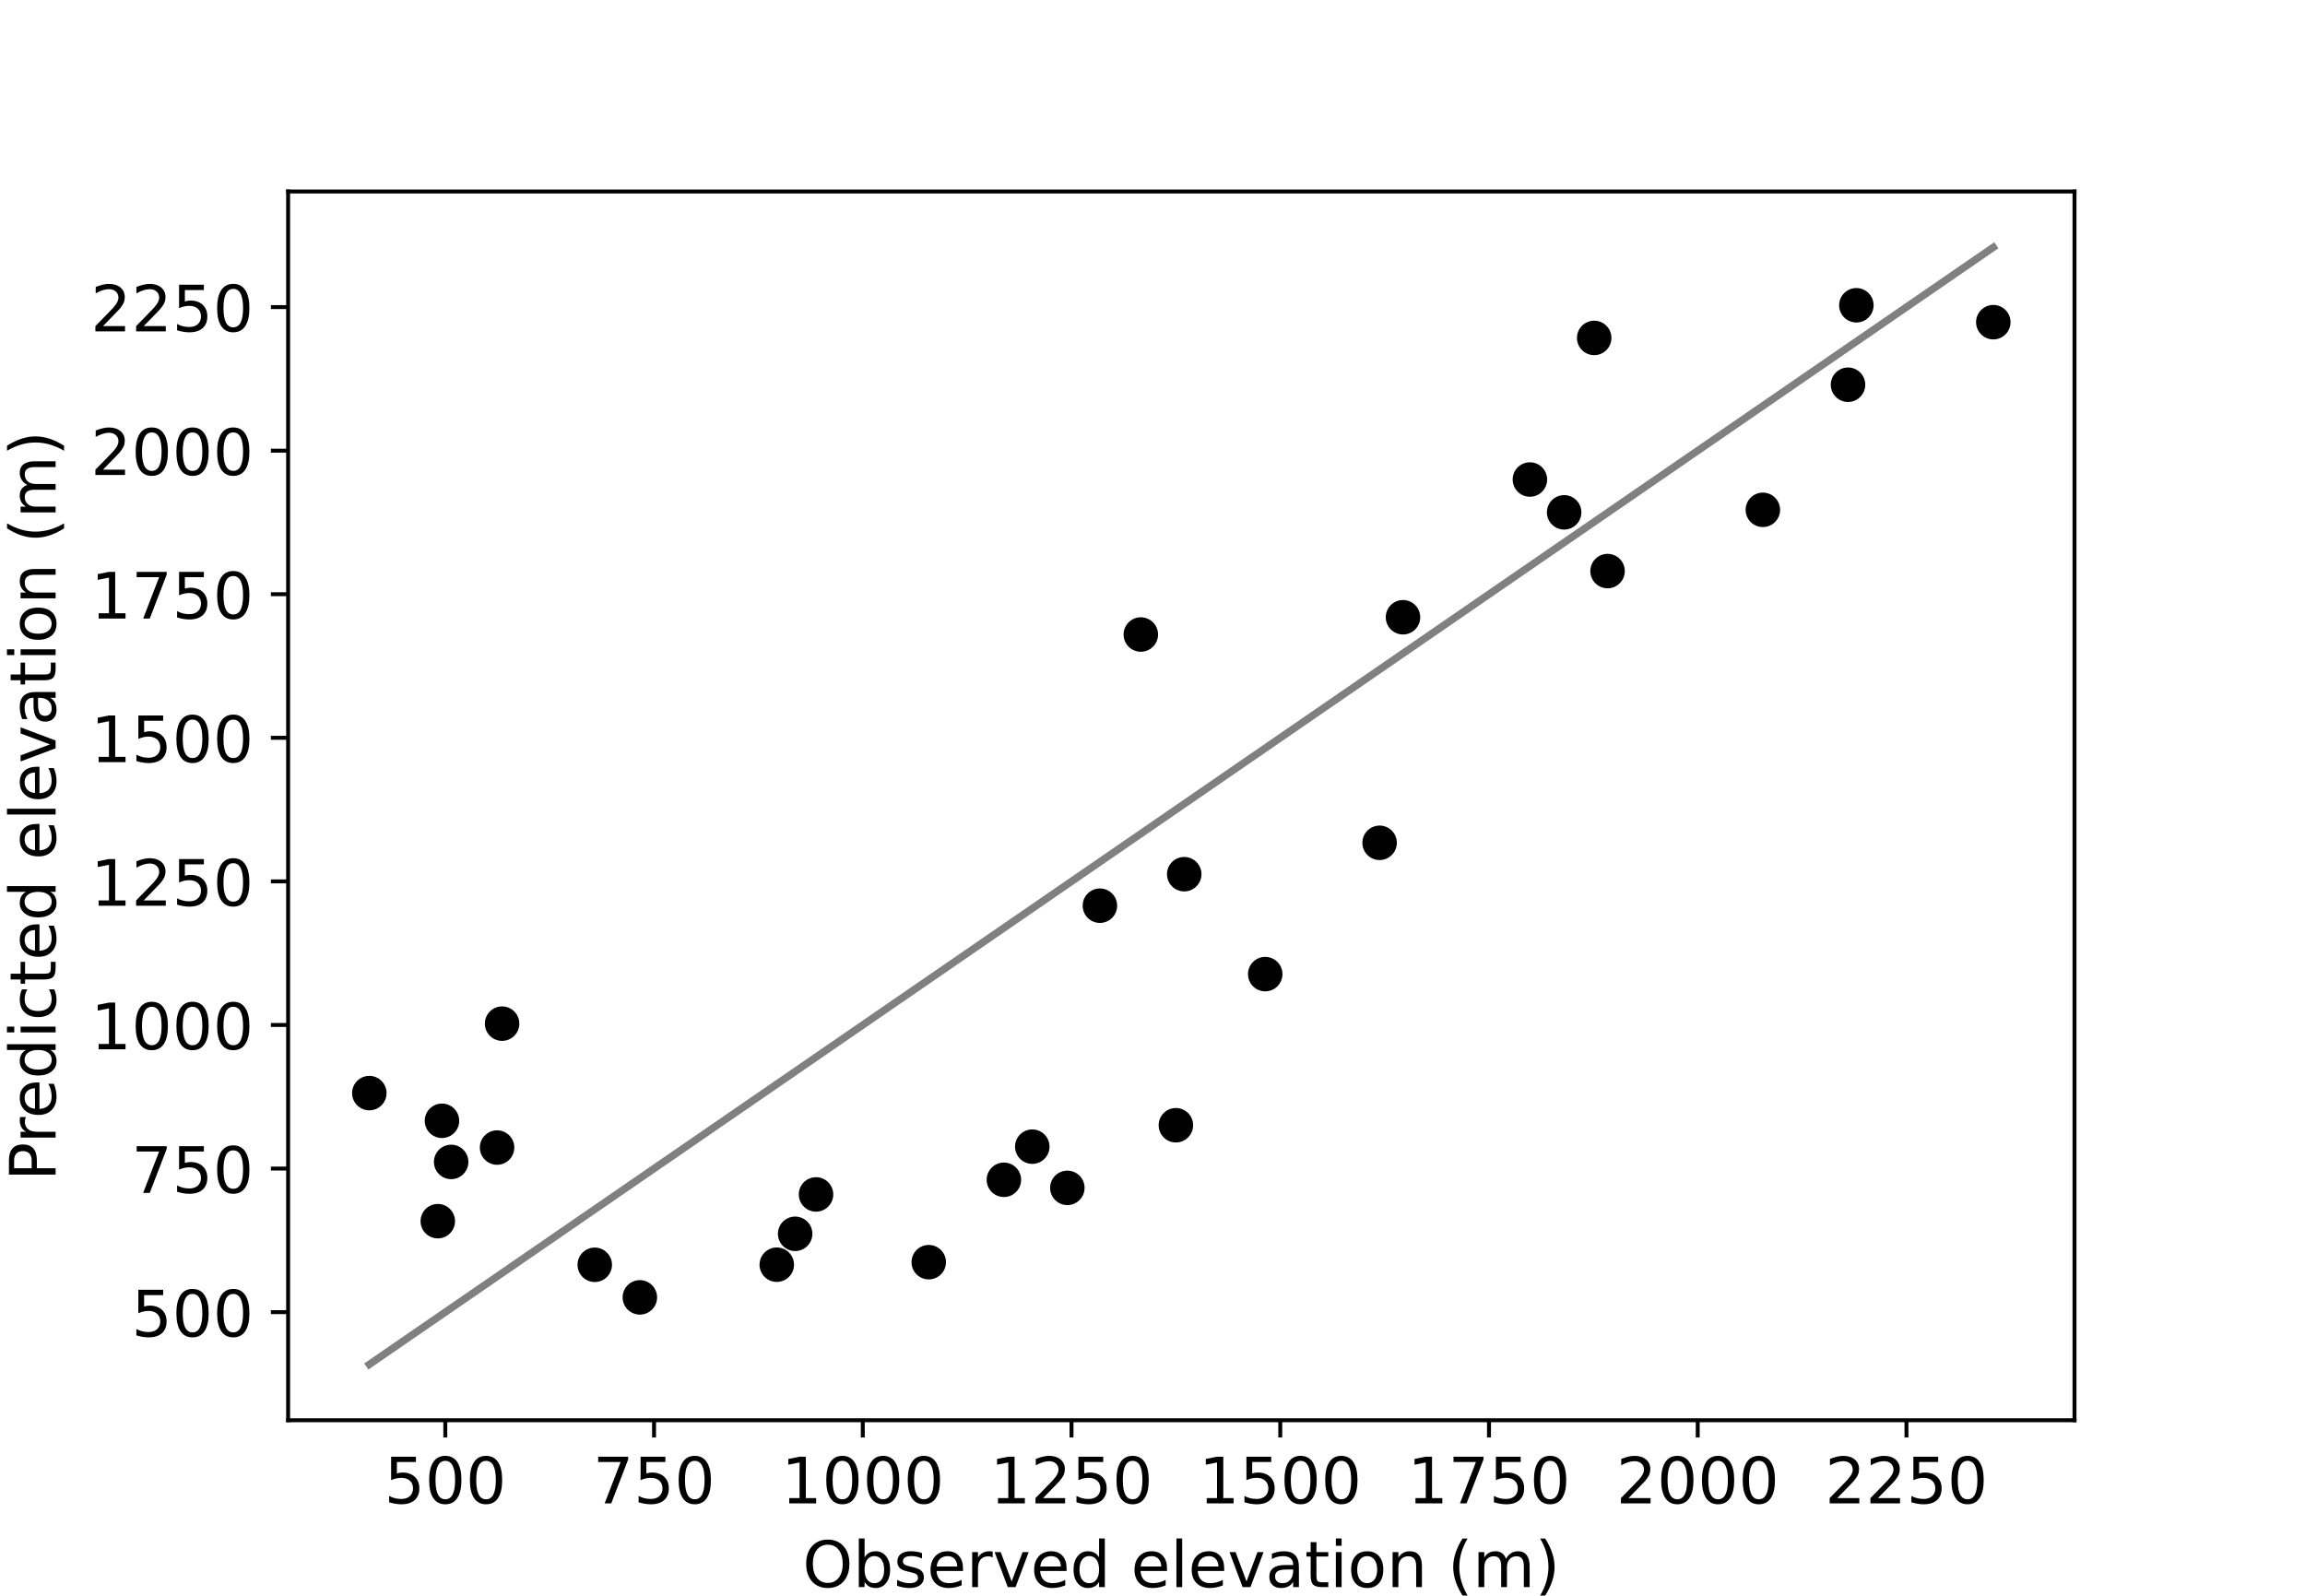
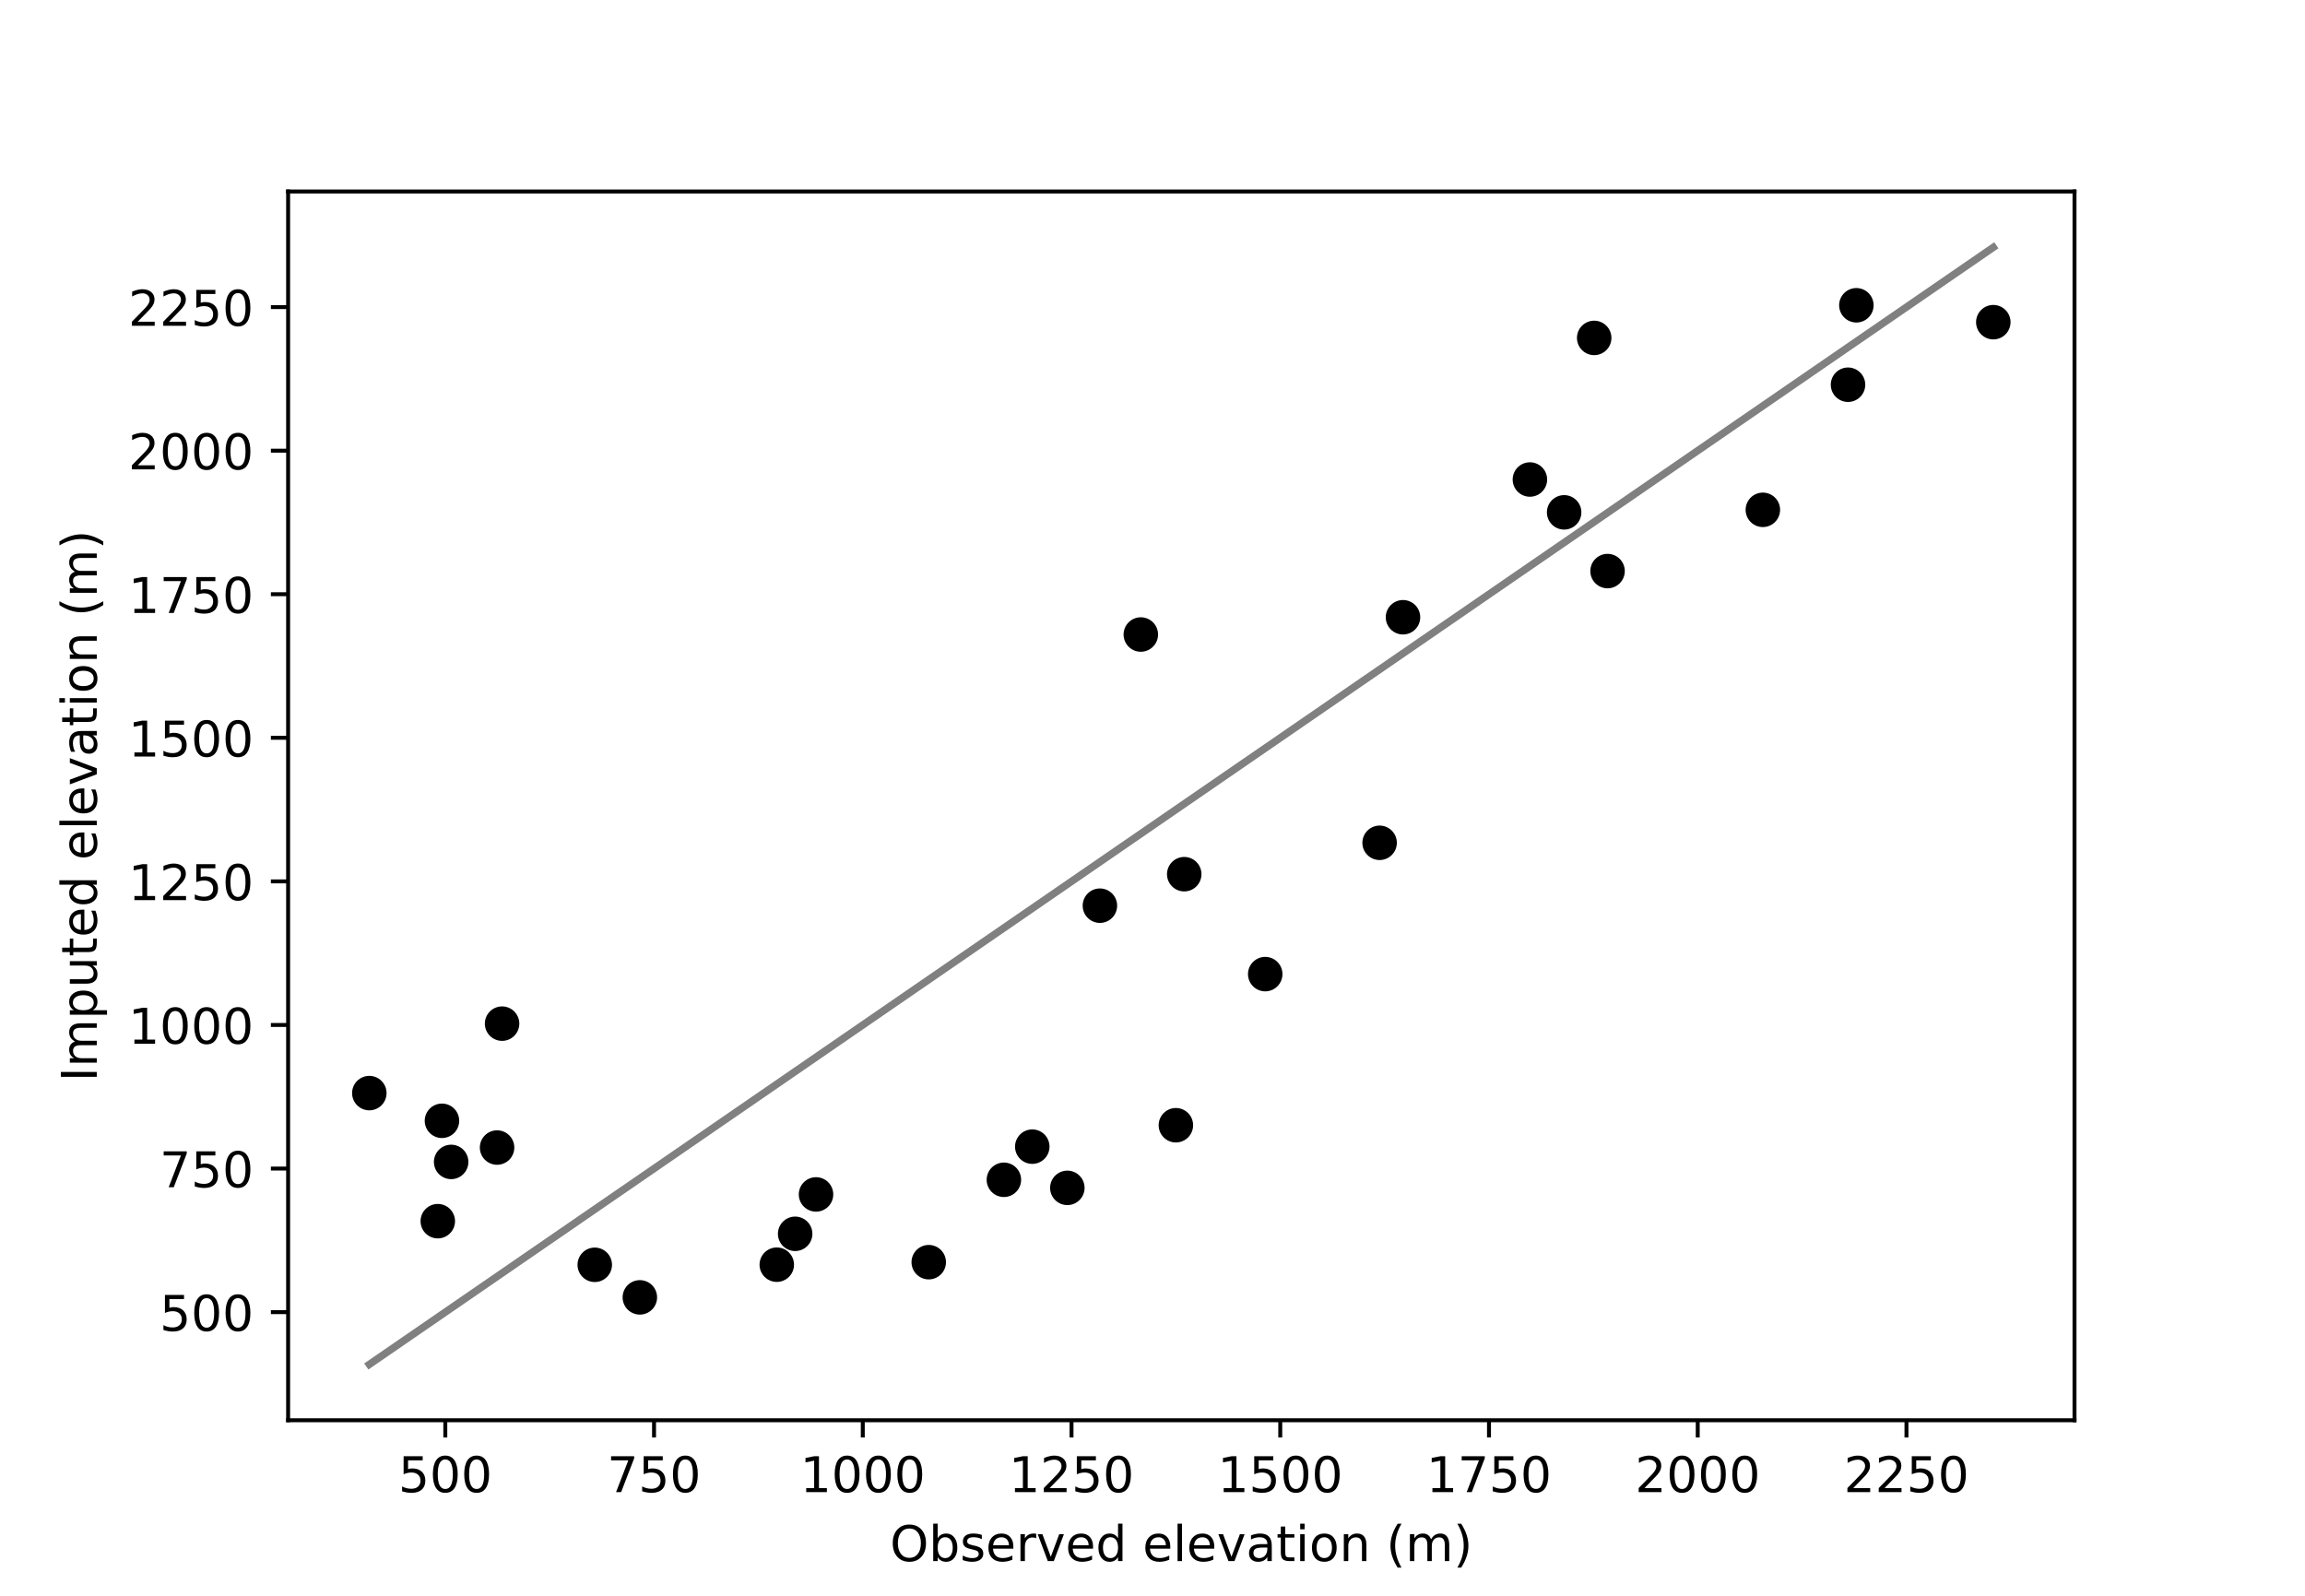
<svg xmlns="http://www.w3.org/2000/svg" xmlns:xlink="http://www.w3.org/1999/xlink" width="468pt" height="324pt" viewBox="0 0 468 324" version="1.1">
  <defs>
    <style type="text/css">*{stroke-linejoin: round; stroke-linecap: butt}</style>
  </defs>
  <g id="figure_1">
    <g id="patch_1">
      <path d="M 0 324  L 468 324  L 468 0  L 0 0  L 0 324  z " style="fill: none" />
    </g>
    <g id="axes_1">
      <g id="patch_2">
        <path d="M 58.5 288.36  L 421.2 288.36  L 421.2 38.88  L 58.5 38.88  L 58.5 288.36  z " style="fill: none" />
      </g>
      <g id="PathCollection_1">
        <defs>
          <path id="m86d39dd5dd" d="M 0 3  C 0.796 3 1.559 2.684 2.121 2.121  C 2.684 1.559 3 0.796 3 0  C 3 -0.796 2.684 -1.559 2.121 -2.121  C 1.559 -2.684 0.796 -3 0 -3  C -0.796 -3 -1.559 -2.684 -2.121 -2.121  C -2.684 -1.559 -3 -0.796 -3 0  C -3 0.796 -2.684 1.559 -2.121 2.121  C -1.559 2.684 -0.796 3 0 3  z " style="stroke: #000000" />
        </defs>
        <g clip-path="url(#p4115d3fcf9)">
          <use xlink:href="#m86d39dd5dd" x="310.627" y="97.358" style="stroke: #000000" />
          <use xlink:href="#m86d39dd5dd" x="165.683" y="242.51" style="stroke: #000000" />
          <use xlink:href="#m86d39dd5dd" x="209.59" y="232.809" style="stroke: #000000" />
          <use xlink:href="#m86d39dd5dd" x="101.941" y="207.834" style="stroke: #000000" />
          <use xlink:href="#m86d39dd5dd" x="223.321" y="183.886" style="stroke: #000000" />
          <use xlink:href="#m86d39dd5dd" x="240.443" y="177.49" style="stroke: #000000" />
          <use xlink:href="#m86d39dd5dd" x="129.913" y="263.41" style="stroke: #000000" />
          <use xlink:href="#m86d39dd5dd" x="375.216" y="78.114" style="stroke: #000000" />
          <use xlink:href="#m86d39dd5dd" x="161.444" y="250.506" style="stroke: #000000" />
          <use xlink:href="#m86d39dd5dd" x="216.71" y="241.177" style="stroke: #000000" />
          <use xlink:href="#m86d39dd5dd" x="88.887" y="247.94" style="stroke: #000000" />
          <use xlink:href="#m86d39dd5dd" x="317.577" y="104.025" style="stroke: #000000" />
          <use xlink:href="#m86d39dd5dd" x="91.6" y="235.91" style="stroke: #000000" />
          <use xlink:href="#m86d39dd5dd" x="100.924" y="232.992" style="stroke: #000000" />
          <use xlink:href="#m86d39dd5dd" x="404.714" y="65.413" style="stroke: #000000" />
          <use xlink:href="#m86d39dd5dd" x="238.748" y="228.461" style="stroke: #000000" />
          <use xlink:href="#m86d39dd5dd" x="74.986" y="221.937" style="stroke: #000000" />
          <use xlink:href="#m86d39dd5dd" x="120.758" y="256.798" style="stroke: #000000" />
          <use xlink:href="#m86d39dd5dd" x="284.859" y="125.323" style="stroke: #000000" />
          <use xlink:href="#m86d39dd5dd" x="256.887" y="197.779" style="stroke: #000000" />
          <use xlink:href="#m86d39dd5dd" x="157.715" y="256.776" style="stroke: #000000" />
          <use xlink:href="#m86d39dd5dd" x="231.628" y="128.829" style="stroke: #000000" />
          <use xlink:href="#m86d39dd5dd" x="376.911" y="61.981" style="stroke: #000000" />
          <use xlink:href="#m86d39dd5dd" x="323.68" y="68.609" style="stroke: #000000" />
          <use xlink:href="#m86d39dd5dd" x="280.112" y="171.119" style="stroke: #000000" />
          <use xlink:href="#m86d39dd5dd" x="203.826" y="239.538" style="stroke: #000000" />
          <use xlink:href="#m86d39dd5dd" x="357.925" y="103.513" style="stroke: #000000" />
          <use xlink:href="#m86d39dd5dd" x="326.393" y="115.949" style="stroke: #000000" />
          <use xlink:href="#m86d39dd5dd" x="89.735" y="227.561" style="stroke: #000000" />
          <use xlink:href="#m86d39dd5dd" x="188.569" y="256.265" style="stroke: #000000" />
        </g>
      </g>
      <g id="matplotlib.axis_1">
        <g id="xtick_1">
          <g id="line2d_1">
            <defs>
              <path id="m7b273e4b13" d="M 0 0  L 0 3.5  " style="stroke: currentColor; stroke-width: 0.8" />
            </defs>
            <g>
              <use xlink:href="#m7b273e4b13" x="90.413" y="288.36" style="fill: currentColor; stroke: currentColor; stroke-width: 0.8" />
            </g>
          </g>
          <g id="text_1">
-             <g style="fill: currentColor" transform="translate(78.00632 305.237) scale(0.13 -0.13)">
+             <g style="fill: currentColor" transform="translate(80.86944 302.9577) scale(0.1 -0.1)">
              <defs>
                <path id="DejaVuSans-18" d="M 691 4666  L 3169 4666  L 3169 4134  L 1269 4134  L 1269 2991  Q 1406 3038 1543 3061  Q 1681 3084 1819 3084  Q 2600 3084 3056 2656  Q 3513 2228 3513 1497  Q 3513 744 3044 326  Q 2575 -91 1722 -91  Q 1428 -91 1123 -41  Q 819 9 494 109  L 494 744  Q 775 591 1075 516  Q 1375 441 1709 441  Q 2250 441 2565 725  Q 2881 1009 2881 1497  Q 2881 1984 2565 2268  Q 2250 2553 1709 2553  Q 1456 2553 1204 2497  Q 953 2441 691 2322  L 691 4666  z " transform="scale(0.015625)" />
                <path id="DejaVuSans-13" d="M 2034 4250  Q 1547 4250 1301 3770  Q 1056 3291 1056 2328  Q 1056 1369 1301 889  Q 1547 409 2034 409  Q 2525 409 2770 889  Q 3016 1369 3016 2328  Q 3016 3291 2770 3770  Q 2525 4250 2034 4250  z M 2034 4750  Q 2819 4750 3233 4129  Q 3647 3509 3647 2328  Q 3647 1150 3233 529  Q 2819 -91 2034 -91  Q 1250 -91 836 529  Q 422 1150 422 2328  Q 422 3509 836 4129  Q 1250 4750 2034 4750  z " transform="scale(0.015625)" />
              </defs>
              <use xlink:href="#DejaVuSans-18" />
              <use xlink:href="#DejaVuSans-13" transform="translate(63.625 0)" />
              <use xlink:href="#DejaVuSans-13" transform="translate(127.25 0)" />
            </g>
          </g>
        </g>
        <g id="xtick_2">
          <g id="line2d_2">
            <g>
              <use xlink:href="#m7b273e4b13" x="132.795" y="288.36" style="fill: currentColor; stroke: currentColor; stroke-width: 0.8" />
            </g>
          </g>
          <g id="text_2">
-             <g style="fill: currentColor" transform="translate(120.3877 305.237) scale(0.13 -0.13)">
+             <g style="fill: currentColor" transform="translate(123.2508 302.9577) scale(0.1 -0.1)">
              <defs>
                <path id="DejaVuSans-1a" d="M 525 4666  L 3525 4666  L 3525 4397  L 1831 0  L 1172 0  L 2766 4134  L 525 4134  L 525 4666  z " transform="scale(0.015625)" />
              </defs>
              <use xlink:href="#DejaVuSans-1a" />
              <use xlink:href="#DejaVuSans-18" transform="translate(63.625 0)" />
              <use xlink:href="#DejaVuSans-13" transform="translate(127.25 0)" />
            </g>
          </g>
        </g>
        <g id="xtick_3">
          <g id="line2d_3">
            <g>
              <use xlink:href="#m7b273e4b13" x="175.176" y="288.36" style="fill: currentColor; stroke: currentColor; stroke-width: 0.8" />
            </g>
          </g>
          <g id="text_3">
-             <g style="fill: currentColor" transform="translate(158.6335 305.237) scale(0.13 -0.13)">
+             <g style="fill: currentColor" transform="translate(162.451 302.9577) scale(0.1 -0.1)">
              <defs>
                <path id="DejaVuSans-14" d="M 794 531  L 1825 531  L 1825 4091  L 703 3866  L 703 4441  L 1819 4666  L 2450 4666  L 2450 531  L 3481 531  L 3481 0  L 794 0  L 794 531  z " transform="scale(0.015625)" />
              </defs>
              <use xlink:href="#DejaVuSans-14" />
              <use xlink:href="#DejaVuSans-13" transform="translate(63.625 0)" />
              <use xlink:href="#DejaVuSans-13" transform="translate(127.25 0)" />
              <use xlink:href="#DejaVuSans-13" transform="translate(190.875 0)" />
            </g>
          </g>
        </g>
        <g id="xtick_4">
          <g id="line2d_4">
            <g>
              <use xlink:href="#m7b273e4b13" x="217.557" y="288.36" style="fill: currentColor; stroke: currentColor; stroke-width: 0.8" />
            </g>
          </g>
          <g id="text_4">
-             <g style="fill: currentColor" transform="translate(201.0149 305.237) scale(0.13 -0.13)">
+             <g style="fill: currentColor" transform="translate(204.8324 302.9577) scale(0.1 -0.1)">
              <defs>
                <path id="DejaVuSans-15" d="M 1228 531  L 3431 531  L 3431 0  L 469 0  L 469 531  Q 828 903 1448 1529  Q 2069 2156 2228 2338  Q 2531 2678 2651 2914  Q 2772 3150 2772 3378  Q 2772 3750 2511 3984  Q 2250 4219 1831 4219  Q 1534 4219 1204 4116  Q 875 4013 500 3803  L 500 4441  Q 881 4594 1212 4672  Q 1544 4750 1819 4750  Q 2544 4750 2975 4387  Q 3406 4025 3406 3419  Q 3406 3131 3298 2873  Q 3191 2616 2906 2266  Q 2828 2175 2409 1742  Q 1991 1309 1228 531  z " transform="scale(0.015625)" />
              </defs>
              <use xlink:href="#DejaVuSans-14" />
              <use xlink:href="#DejaVuSans-15" transform="translate(63.625 0)" />
              <use xlink:href="#DejaVuSans-18" transform="translate(127.25 0)" />
              <use xlink:href="#DejaVuSans-13" transform="translate(190.875 0)" />
            </g>
          </g>
        </g>
        <g id="xtick_5">
          <g id="line2d_5">
            <g>
              <use xlink:href="#m7b273e4b13" x="259.939" y="288.36" style="fill: currentColor; stroke: currentColor; stroke-width: 0.8" />
            </g>
          </g>
          <g id="text_5">
-             <g style="fill: currentColor" transform="translate(243.3963 305.237) scale(0.13 -0.13)">
+             <g style="fill: currentColor" transform="translate(247.2138 302.9577) scale(0.1 -0.1)">
              <use xlink:href="#DejaVuSans-14" />
              <use xlink:href="#DejaVuSans-18" transform="translate(63.625 0)" />
              <use xlink:href="#DejaVuSans-13" transform="translate(127.25 0)" />
              <use xlink:href="#DejaVuSans-13" transform="translate(190.875 0)" />
            </g>
          </g>
        </g>
        <g id="xtick_6">
          <g id="line2d_6">
            <g>
              <use xlink:href="#m7b273e4b13" x="302.32" y="288.36" style="fill: currentColor; stroke: currentColor; stroke-width: 0.8" />
            </g>
          </g>
          <g id="text_6">
-             <g style="fill: currentColor" transform="translate(285.7777 305.237) scale(0.13 -0.13)">
+             <g style="fill: currentColor" transform="translate(289.5952 302.9577) scale(0.1 -0.1)">
              <use xlink:href="#DejaVuSans-14" />
              <use xlink:href="#DejaVuSans-1a" transform="translate(63.625 0)" />
              <use xlink:href="#DejaVuSans-18" transform="translate(127.25 0)" />
              <use xlink:href="#DejaVuSans-13" transform="translate(190.875 0)" />
            </g>
          </g>
        </g>
        <g id="xtick_7">
          <g id="line2d_7">
            <g>
              <use xlink:href="#m7b273e4b13" x="344.702" y="288.36" style="fill: currentColor; stroke: currentColor; stroke-width: 0.8" />
            </g>
          </g>
          <g id="text_7">
-             <g style="fill: currentColor" transform="translate(328.1591 305.237) scale(0.13 -0.13)">
+             <g style="fill: currentColor" transform="translate(331.9766 302.9577) scale(0.1 -0.1)">
              <use xlink:href="#DejaVuSans-15" />
              <use xlink:href="#DejaVuSans-13" transform="translate(63.625 0)" />
              <use xlink:href="#DejaVuSans-13" transform="translate(127.25 0)" />
              <use xlink:href="#DejaVuSans-13" transform="translate(190.875 0)" />
            </g>
          </g>
        </g>
        <g id="xtick_8">
          <g id="line2d_8">
            <g>
              <use xlink:href="#m7b273e4b13" x="387.083" y="288.36" style="fill: currentColor; stroke: currentColor; stroke-width: 0.8" />
            </g>
          </g>
          <g id="text_8">
-             <g style="fill: currentColor" transform="translate(370.5405 305.237) scale(0.13 -0.13)">
+             <g style="fill: currentColor" transform="translate(374.358 302.9577) scale(0.1 -0.1)">
              <use xlink:href="#DejaVuSans-15" />
              <use xlink:href="#DejaVuSans-15" transform="translate(63.625 0)" />
              <use xlink:href="#DejaVuSans-18" transform="translate(127.25 0)" />
              <use xlink:href="#DejaVuSans-13" transform="translate(190.875 0)" />
            </g>
          </g>
        </g>
        <g id="text_9">
-           <g style="fill: currentColor" transform="translate(162.955 322.238) scale(0.13 -0.13)">
+           <g style="fill: currentColor" transform="translate(180.7 316.9584) scale(0.1 -0.1)">
            <defs>
              <path id="DejaVuSans-32" d="M 2522 4238  Q 1834 4238 1429 3725  Q 1025 3213 1025 2328  Q 1025 1447 1429 934  Q 1834 422 2522 422  Q 3209 422 3611 934  Q 4013 1447 4013 2328  Q 4013 3213 3611 3725  Q 3209 4238 2522 4238  z M 2522 4750  Q 3503 4750 4090 4092  Q 4678 3434 4678 2328  Q 4678 1225 4090 567  Q 3503 -91 2522 -91  Q 1538 -91 948 565  Q 359 1222 359 2328  Q 359 3434 948 4092  Q 1538 4750 2522 4750  z " transform="scale(0.015625)" />
              <path id="DejaVuSans-45" d="M 3116 1747  Q 3116 2381 2855 2742  Q 2594 3103 2138 3103  Q 1681 3103 1420 2742  Q 1159 2381 1159 1747  Q 1159 1113 1420 752  Q 1681 391 2138 391  Q 2594 391 2855 752  Q 3116 1113 3116 1747  z M 1159 2969  Q 1341 3281 1617 3432  Q 1894 3584 2278 3584  Q 2916 3584 3314 3078  Q 3713 2572 3713 1747  Q 3713 922 3314 415  Q 2916 -91 2278 -91  Q 1894 -91 1617 61  Q 1341 213 1159 525  L 1159 0  L 581 0  L 581 4863  L 1159 4863  L 1159 2969  z " transform="scale(0.015625)" />
              <path id="DejaVuSans-56" d="M 2834 3397  L 2834 2853  Q 2591 2978 2328 3040  Q 2066 3103 1784 3103  Q 1356 3103 1142 2972  Q 928 2841 928 2578  Q 928 2378 1081 2264  Q 1234 2150 1697 2047  L 1894 2003  Q 2506 1872 2764 1633  Q 3022 1394 3022 966  Q 3022 478 2636 193  Q 2250 -91 1575 -91  Q 1294 -91 989 -36  Q 684 19 347 128  L 347 722  Q 666 556 975 473  Q 1284 391 1588 391  Q 1994 391 2212 530  Q 2431 669 2431 922  Q 2431 1156 2273 1281  Q 2116 1406 1581 1522  L 1381 1569  Q 847 1681 609 1914  Q 372 2147 372 2553  Q 372 3047 722 3315  Q 1072 3584 1716 3584  Q 2034 3584 2315 3537  Q 2597 3491 2834 3397  z " transform="scale(0.015625)" />
              <path id="DejaVuSans-48" d="M 3597 1894  L 3597 1613  L 953 1613  Q 991 1019 1311 708  Q 1631 397 2203 397  Q 2534 397 2845 478  Q 3156 559 3463 722  L 3463 178  Q 3153 47 2828 -22  Q 2503 -91 2169 -91  Q 1331 -91 842 396  Q 353 884 353 1716  Q 353 2575 817 3079  Q 1281 3584 2069 3584  Q 2775 3584 3186 3129  Q 3597 2675 3597 1894  z M 3022 2063  Q 3016 2534 2758 2815  Q 2500 3097 2075 3097  Q 1594 3097 1305 2825  Q 1016 2553 972 2059  L 3022 2063  z " transform="scale(0.015625)" />
              <path id="DejaVuSans-55" d="M 2631 2963  Q 2534 3019 2420 3045  Q 2306 3072 2169 3072  Q 1681 3072 1420 2755  Q 1159 2438 1159 1844  L 1159 0  L 581 0  L 581 3500  L 1159 3500  L 1159 2956  Q 1341 3275 1631 3429  Q 1922 3584 2338 3584  Q 2397 3584 2469 3576  Q 2541 3569 2628 3553  L 2631 2963  z " transform="scale(0.015625)" />
              <path id="DejaVuSans-59" d="M 191 3500  L 800 3500  L 1894 563  L 2988 3500  L 3597 3500  L 2284 0  L 1503 0  L 191 3500  z " transform="scale(0.015625)" />
              <path id="DejaVuSans-47" d="M 2906 2969  L 2906 4863  L 3481 4863  L 3481 0  L 2906 0  L 2906 525  Q 2725 213 2448 61  Q 2172 -91 1784 -91  Q 1150 -91 751 415  Q 353 922 353 1747  Q 353 2572 751 3078  Q 1150 3584 1784 3584  Q 2172 3584 2448 3432  Q 2725 3281 2906 2969  z M 947 1747  Q 947 1113 1208 752  Q 1469 391 1925 391  Q 2381 391 2643 752  Q 2906 1113 2906 1747  Q 2906 2381 2643 2742  Q 2381 3103 1925 3103  Q 1469 3103 1208 2742  Q 947 2381 947 1747  z " transform="scale(0.015625)" />
              <path id="DejaVuSans-3" transform="scale(0.015625)" />
              <path id="DejaVuSans-4f" d="M 603 4863  L 1178 4863  L 1178 0  L 603 0  L 603 4863  z " transform="scale(0.015625)" />
              <path id="DejaVuSans-44" d="M 2194 1759  Q 1497 1759 1228 1600  Q 959 1441 959 1056  Q 959 750 1161 570  Q 1363 391 1709 391  Q 2188 391 2477 730  Q 2766 1069 2766 1631  L 2766 1759  L 2194 1759  z M 3341 1997  L 3341 0  L 2766 0  L 2766 531  Q 2569 213 2275 61  Q 1981 -91 1556 -91  Q 1019 -91 701 211  Q 384 513 384 1019  Q 384 1609 779 1909  Q 1175 2209 1959 2209  L 2766 2209  L 2766 2266  Q 2766 2663 2505 2880  Q 2244 3097 1772 3097  Q 1472 3097 1187 3025  Q 903 2953 641 2809  L 641 3341  Q 956 3463 1253 3523  Q 1550 3584 1831 3584  Q 2591 3584 2966 3190  Q 3341 2797 3341 1997  z " transform="scale(0.015625)" />
              <path id="DejaVuSans-57" d="M 1172 4494  L 1172 3500  L 2356 3500  L 2356 3053  L 1172 3053  L 1172 1153  Q 1172 725 1289 603  Q 1406 481 1766 481  L 2356 481  L 2356 0  L 1766 0  Q 1100 0 847 248  Q 594 497 594 1153  L 594 3053  L 172 3053  L 172 3500  L 594 3500  L 594 4494  L 1172 4494  z " transform="scale(0.015625)" />
              <path id="DejaVuSans-4c" d="M 603 3500  L 1178 3500  L 1178 0  L 603 0  L 603 3500  z M 603 4863  L 1178 4863  L 1178 4134  L 603 4134  L 603 4863  z " transform="scale(0.015625)" />
              <path id="DejaVuSans-52" d="M 1959 3097  Q 1497 3097 1228 2736  Q 959 2375 959 1747  Q 959 1119 1226 758  Q 1494 397 1959 397  Q 2419 397 2687 759  Q 2956 1122 2956 1747  Q 2956 2369 2687 2733  Q 2419 3097 1959 3097  z M 1959 3584  Q 2709 3584 3137 3096  Q 3566 2609 3566 1747  Q 3566 888 3137 398  Q 2709 -91 1959 -91  Q 1206 -91 779 398  Q 353 888 353 1747  Q 353 2609 779 3096  Q 1206 3584 1959 3584  z " transform="scale(0.015625)" />
              <path id="DejaVuSans-51" d="M 3513 2113  L 3513 0  L 2938 0  L 2938 2094  Q 2938 2591 2744 2837  Q 2550 3084 2163 3084  Q 1697 3084 1428 2787  Q 1159 2491 1159 1978  L 1159 0  L 581 0  L 581 3500  L 1159 3500  L 1159 2956  Q 1366 3272 1645 3428  Q 1925 3584 2291 3584  Q 2894 3584 3203 3211  Q 3513 2838 3513 2113  z " transform="scale(0.015625)" />
              <path id="DejaVuSans-b" d="M 1984 4856  Q 1566 4138 1362 3434  Q 1159 2731 1159 2009  Q 1159 1288 1364 580  Q 1569 -128 1984 -844  L 1484 -844  Q 1016 -109 783 600  Q 550 1309 550 2009  Q 550 2706 781 3412  Q 1013 4119 1484 4856  L 1984 4856  z " transform="scale(0.015625)" />
              <path id="DejaVuSans-50" d="M 3328 2828  Q 3544 3216 3844 3400  Q 4144 3584 4550 3584  Q 5097 3584 5394 3201  Q 5691 2819 5691 2113  L 5691 0  L 5113 0  L 5113 2094  Q 5113 2597 4934 2840  Q 4756 3084 4391 3084  Q 3944 3084 3684 2787  Q 3425 2491 3425 1978  L 3425 0  L 2847 0  L 2847 2094  Q 2847 2600 2669 2842  Q 2491 3084 2119 3084  Q 1678 3084 1418 2786  Q 1159 2488 1159 1978  L 1159 0  L 581 0  L 581 3500  L 1159 3500  L 1159 2956  Q 1356 3278 1631 3431  Q 1906 3584 2284 3584  Q 2666 3584 2933 3390  Q 3200 3197 3328 2828  z " transform="scale(0.015625)" />
              <path id="DejaVuSans-c" d="M 513 4856  L 1013 4856  Q 1481 4119 1714 3412  Q 1947 2706 1947 2009  Q 1947 1309 1714 600  Q 1481 -109 1013 -844  L 513 -844  Q 928 -128 1133 580  Q 1338 1288 1338 2009  Q 1338 2731 1133 3434  Q 928 4138 513 4856  z " transform="scale(0.015625)" />
            </defs>
            <use xlink:href="#DejaVuSans-32" />
            <use xlink:href="#DejaVuSans-45" transform="translate(78.71875 0)" />
            <use xlink:href="#DejaVuSans-56" transform="translate(142.2031 0)" />
            <use xlink:href="#DejaVuSans-48" transform="translate(194.2969 0)" />
            <use xlink:href="#DejaVuSans-55" transform="translate(255.8281 0)" />
            <use xlink:href="#DejaVuSans-59" transform="translate(296.9375 0)" />
            <use xlink:href="#DejaVuSans-48" transform="translate(356.125 0)" />
            <use xlink:href="#DejaVuSans-47" transform="translate(417.6562 0)" />
            <use xlink:href="#DejaVuSans-3" transform="translate(481.1406 0)" />
            <use xlink:href="#DejaVuSans-48" transform="translate(512.9219 0)" />
            <use xlink:href="#DejaVuSans-4f" transform="translate(574.4531 0)" />
            <use xlink:href="#DejaVuSans-48" transform="translate(602.2344 0)" />
            <use xlink:href="#DejaVuSans-59" transform="translate(663.7656 0)" />
            <use xlink:href="#DejaVuSans-44" transform="translate(722.9531 0)" />
            <use xlink:href="#DejaVuSans-57" transform="translate(784.2344 0)" />
            <use xlink:href="#DejaVuSans-4c" transform="translate(823.4375 0)" />
            <use xlink:href="#DejaVuSans-52" transform="translate(851.2188 0)" />
            <use xlink:href="#DejaVuSans-51" transform="translate(912.4062 0)" />
            <use xlink:href="#DejaVuSans-3" transform="translate(975.7812 0)" />
            <use xlink:href="#DejaVuSans-b" transform="translate(1007.562 0)" />
            <use xlink:href="#DejaVuSans-50" transform="translate(1046.578 0)" />
            <use xlink:href="#DejaVuSans-c" transform="translate(1143.984 0)" />
          </g>
        </g>
      </g>
      <g id="matplotlib.axis_2">
        <g id="ytick_1">
          <g id="line2d_9">
            <defs>
              <path id="mc0cdff3a55" d="M 0 0  L -3.5 0  " style="stroke: currentColor; stroke-width: 0.8" />
            </defs>
            <g>
              <use xlink:href="#mc0cdff3a55" x="58.5" y="266.409" style="fill: currentColor; stroke: currentColor; stroke-width: 0.8" />
            </g>
          </g>
          <g id="text_10">
-             <g style="fill: currentColor" transform="translate(26.68625 271.3473) scale(0.13 -0.13)">
+             <g style="fill: currentColor" transform="translate(32.4125 270.2076) scale(0.1 -0.1)">
              <use xlink:href="#DejaVuSans-18" />
              <use xlink:href="#DejaVuSans-13" transform="translate(63.625 0)" />
              <use xlink:href="#DejaVuSans-13" transform="translate(127.25 0)" />
            </g>
          </g>
        </g>
        <g id="ytick_2">
          <g id="line2d_10">
            <g>
              <use xlink:href="#mc0cdff3a55" x="58.5" y="237.257" style="fill: currentColor; stroke: currentColor; stroke-width: 0.8" />
            </g>
          </g>
          <g id="text_11">
-             <g style="fill: currentColor" transform="translate(26.68625 242.1956) scale(0.13 -0.13)">
+             <g style="fill: currentColor" transform="translate(32.4125 241.0559) scale(0.1 -0.1)">
              <use xlink:href="#DejaVuSans-1a" />
              <use xlink:href="#DejaVuSans-18" transform="translate(63.625 0)" />
              <use xlink:href="#DejaVuSans-13" transform="translate(127.25 0)" />
            </g>
          </g>
        </g>
        <g id="ytick_3">
          <g id="line2d_11">
            <g>
              <use xlink:href="#mc0cdff3a55" x="58.5" y="208.105" style="fill: currentColor; stroke: currentColor; stroke-width: 0.8" />
            </g>
          </g>
          <g id="text_12">
-             <g style="fill: currentColor" transform="translate(18.415 213.0439) scale(0.13 -0.13)">
+             <g style="fill: currentColor" transform="translate(26.05 211.9043) scale(0.1 -0.1)">
              <use xlink:href="#DejaVuSans-14" />
              <use xlink:href="#DejaVuSans-13" transform="translate(63.625 0)" />
              <use xlink:href="#DejaVuSans-13" transform="translate(127.25 0)" />
              <use xlink:href="#DejaVuSans-13" transform="translate(190.875 0)" />
            </g>
          </g>
        </g>
        <g id="ytick_4">
          <g id="line2d_12">
            <g>
              <use xlink:href="#mc0cdff3a55" x="58.5" y="178.954" style="fill: currentColor; stroke: currentColor; stroke-width: 0.8" />
            </g>
          </g>
          <g id="text_13">
-             <g style="fill: currentColor" transform="translate(18.415 183.8923) scale(0.13 -0.13)">
+             <g style="fill: currentColor" transform="translate(26.05 182.7526) scale(0.1 -0.1)">
              <use xlink:href="#DejaVuSans-14" />
              <use xlink:href="#DejaVuSans-15" transform="translate(63.625 0)" />
              <use xlink:href="#DejaVuSans-18" transform="translate(127.25 0)" />
              <use xlink:href="#DejaVuSans-13" transform="translate(190.875 0)" />
            </g>
          </g>
        </g>
        <g id="ytick_5">
          <g id="line2d_13">
            <g>
              <use xlink:href="#mc0cdff3a55" x="58.5" y="149.802" style="fill: currentColor; stroke: currentColor; stroke-width: 0.8" />
            </g>
          </g>
          <g id="text_14">
-             <g style="fill: currentColor" transform="translate(18.415 154.7406) scale(0.13 -0.13)">
+             <g style="fill: currentColor" transform="translate(26.05 153.6009) scale(0.1 -0.1)">
              <use xlink:href="#DejaVuSans-14" />
              <use xlink:href="#DejaVuSans-18" transform="translate(63.625 0)" />
              <use xlink:href="#DejaVuSans-13" transform="translate(127.25 0)" />
              <use xlink:href="#DejaVuSans-13" transform="translate(190.875 0)" />
            </g>
          </g>
        </g>
        <g id="ytick_6">
          <g id="line2d_14">
            <g>
              <use xlink:href="#mc0cdff3a55" x="58.5" y="120.65" style="fill: currentColor; stroke: currentColor; stroke-width: 0.8" />
            </g>
          </g>
          <g id="text_15">
-             <g style="fill: currentColor" transform="translate(18.415 125.5889) scale(0.13 -0.13)">
+             <g style="fill: currentColor" transform="translate(26.05 124.4493) scale(0.1 -0.1)">
              <use xlink:href="#DejaVuSans-14" />
              <use xlink:href="#DejaVuSans-1a" transform="translate(63.625 0)" />
              <use xlink:href="#DejaVuSans-18" transform="translate(127.25 0)" />
              <use xlink:href="#DejaVuSans-13" transform="translate(190.875 0)" />
            </g>
          </g>
        </g>
        <g id="ytick_7">
          <g id="line2d_15">
            <g>
              <use xlink:href="#mc0cdff3a55" x="58.5" y="91.499" style="fill: currentColor; stroke: currentColor; stroke-width: 0.8" />
            </g>
          </g>
          <g id="text_16">
-             <g style="fill: currentColor" transform="translate(18.415 96.43724) scale(0.13 -0.13)">
+             <g style="fill: currentColor" transform="translate(26.05 95.29759) scale(0.1 -0.1)">
              <use xlink:href="#DejaVuSans-15" />
              <use xlink:href="#DejaVuSans-13" transform="translate(63.625 0)" />
              <use xlink:href="#DejaVuSans-13" transform="translate(127.25 0)" />
              <use xlink:href="#DejaVuSans-13" transform="translate(190.875 0)" />
            </g>
          </g>
        </g>
        <g id="ytick_8">
          <g id="line2d_16">
            <g>
              <use xlink:href="#mc0cdff3a55" x="58.5" y="62.347" style="fill: currentColor; stroke: currentColor; stroke-width: 0.8" />
            </g>
          </g>
          <g id="text_17">
-             <g style="fill: currentColor" transform="translate(18.415 67.28557) scale(0.13 -0.13)">
+             <g style="fill: currentColor" transform="translate(26.05 66.14592) scale(0.1 -0.1)">
              <use xlink:href="#DejaVuSans-15" />
              <use xlink:href="#DejaVuSans-15" transform="translate(63.625 0)" />
              <use xlink:href="#DejaVuSans-18" transform="translate(127.25 0)" />
              <use xlink:href="#DejaVuSans-13" transform="translate(190.875 0)" />
            </g>
          </g>
        </g>
        <g id="text_18">
-           <g style="fill: currentColor" transform="translate(11.29195 239.7553) rotate(-90) scale(0.13 -0.13)">
+           <g style="fill: currentColor" transform="translate(19.64766 219.6122) rotate(-90) scale(0.1 -0.1)">
            <defs>
-               <path id="DejaVuSans-33" d="M 1259 4147  L 1259 2394  L 2053 2394  Q 2494 2394 2734 2622  Q 2975 2850 2975 3272  Q 2975 3691 2734 3919  Q 2494 4147 2053 4147  L 1259 4147  z M 628 4666  L 2053 4666  Q 2838 4666 3239 4311  Q 3641 3956 3641 3272  Q 3641 2581 3239 2228  Q 2838 1875 2053 1875  L 1259 1875  L 1259 0  L 628 0  L 628 4666  z " transform="scale(0.015625)" />
-               <path id="DejaVuSans-46" d="M 3122 3366  L 3122 2828  Q 2878 2963 2633 3030  Q 2388 3097 2138 3097  Q 1578 3097 1268 2742  Q 959 2388 959 1747  Q 959 1106 1268 751  Q 1578 397 2138 397  Q 2388 397 2633 464  Q 2878 531 3122 666  L 3122 134  Q 2881 22 2623 -34  Q 2366 -91 2075 -91  Q 1284 -91 818 406  Q 353 903 353 1747  Q 353 2603 823 3093  Q 1294 3584 2113 3584  Q 2378 3584 2631 3529  Q 2884 3475 3122 3366  z " transform="scale(0.015625)" />
+               <path id="DejaVuSans-2c" d="M 628 4666  L 1259 4666  L 1259 0  L 628 0  L 628 4666  z " transform="scale(0.015625)" />
+               <path id="DejaVuSans-53" d="M 1159 525  L 1159 -1331  L 581 -1331  L 581 3500  L 1159 3500  L 1159 2969  Q 1341 3281 1617 3432  Q 1894 3584 2278 3584  Q 2916 3584 3314 3078  Q 3713 2572 3713 1747  Q 3713 922 3314 415  Q 2916 -91 2278 -91  Q 1894 -91 1617 61  Q 1341 213 1159 525  z M 3116 1747  Q 3116 2381 2855 2742  Q 2594 3103 2138 3103  Q 1681 3103 1420 2742  Q 1159 2381 1159 1747  Q 1159 1113 1420 752  Q 1681 391 2138 391  Q 2594 391 2855 752  Q 3116 1113 3116 1747  z " transform="scale(0.015625)" />
+               <path id="DejaVuSans-58" d="M 544 1381  L 544 3500  L 1119 3500  L 1119 1403  Q 1119 906 1312 657  Q 1506 409 1894 409  Q 2359 409 2629 706  Q 2900 1003 2900 1516  L 2900 3500  L 3475 3500  L 3475 0  L 2900 0  L 2900 538  Q 2691 219 2414 64  Q 2138 -91 1772 -91  Q 1169 -91 856 284  Q 544 659 544 1381  z M 1991 3584  L 1991 3584  z " transform="scale(0.015625)" />
            </defs>
-             <use xlink:href="#DejaVuSans-33" />
-             <use xlink:href="#DejaVuSans-55" transform="translate(58.54688 0)" />
-             <use xlink:href="#DejaVuSans-48" transform="translate(97.45312 0)" />
-             <use xlink:href="#DejaVuSans-47" transform="translate(158.9844 0)" />
-             <use xlink:href="#DejaVuSans-4c" transform="translate(222.4688 0)" />
-             <use xlink:href="#DejaVuSans-46" transform="translate(250.25 0)" />
-             <use xlink:href="#DejaVuSans-57" transform="translate(305.2344 0)" />
-             <use xlink:href="#DejaVuSans-48" transform="translate(344.4375 0)" />
-             <use xlink:href="#DejaVuSans-47" transform="translate(405.9688 0)" />
-             <use xlink:href="#DejaVuSans-3" transform="translate(469.4531 0)" />
-             <use xlink:href="#DejaVuSans-48" transform="translate(501.2344 0)" />
-             <use xlink:href="#DejaVuSans-4f" transform="translate(562.7656 0)" />
-             <use xlink:href="#DejaVuSans-48" transform="translate(590.5469 0)" />
-             <use xlink:href="#DejaVuSans-59" transform="translate(652.0781 0)" />
-             <use xlink:href="#DejaVuSans-44" transform="translate(711.2656 0)" />
-             <use xlink:href="#DejaVuSans-57" transform="translate(772.5469 0)" />
-             <use xlink:href="#DejaVuSans-4c" transform="translate(811.75 0)" />
-             <use xlink:href="#DejaVuSans-52" transform="translate(839.5312 0)" />
-             <use xlink:href="#DejaVuSans-51" transform="translate(900.7188 0)" />
-             <use xlink:href="#DejaVuSans-3" transform="translate(964.0938 0)" />
-             <use xlink:href="#DejaVuSans-b" transform="translate(995.875 0)" />
-             <use xlink:href="#DejaVuSans-50" transform="translate(1034.891 0)" />
-             <use xlink:href="#DejaVuSans-c" transform="translate(1132.297 0)" />
+             <use xlink:href="#DejaVuSans-2c" />
+             <use xlink:href="#DejaVuSans-50" transform="translate(29.5 0)" />
+             <use xlink:href="#DejaVuSans-53" transform="translate(126.9062 0)" />
+             <use xlink:href="#DejaVuSans-58" transform="translate(190.3906 0)" />
+             <use xlink:href="#DejaVuSans-57" transform="translate(253.7656 0)" />
+             <use xlink:href="#DejaVuSans-48" transform="translate(292.9688 0)" />
+             <use xlink:href="#DejaVuSans-47" transform="translate(354.5 0)" />
+             <use xlink:href="#DejaVuSans-3" transform="translate(417.9844 0)" />
+             <use xlink:href="#DejaVuSans-48" transform="translate(449.7656 0)" />
+             <use xlink:href="#DejaVuSans-4f" transform="translate(511.2969 0)" />
+             <use xlink:href="#DejaVuSans-48" transform="translate(539.0781 0)" />
+             <use xlink:href="#DejaVuSans-59" transform="translate(600.6094 0)" />
+             <use xlink:href="#DejaVuSans-44" transform="translate(659.7969 0)" />
+             <use xlink:href="#DejaVuSans-57" transform="translate(721.0781 0)" />
+             <use xlink:href="#DejaVuSans-4c" transform="translate(760.2812 0)" />
+             <use xlink:href="#DejaVuSans-52" transform="translate(788.0625 0)" />
+             <use xlink:href="#DejaVuSans-51" transform="translate(849.25 0)" />
+             <use xlink:href="#DejaVuSans-3" transform="translate(912.625 0)" />
+             <use xlink:href="#DejaVuSans-b" transform="translate(944.4062 0)" />
+             <use xlink:href="#DejaVuSans-50" transform="translate(983.4219 0)" />
+             <use xlink:href="#DejaVuSans-c" transform="translate(1080.828 0)" />
          </g>
        </g>
      </g>
      <g id="line2d_17">
        <path d="M 74.986 277.02  L 404.714 50.22  " clip-path="url(#p4115d3fcf9)" style="fill: none; stroke: #808080; stroke-width: 1.5; stroke-linecap: square" />
      </g>
      <g id="patch_3">
        <path d="M 58.5 288.36  L 58.5 38.88  " style="fill: none; stroke: currentColor; stroke-width: 0.8; stroke-linejoin: miter; stroke-linecap: square" />
      </g>
      <g id="patch_4">
        <path d="M 421.2 288.36  L 421.2 38.88  " style="fill: none; stroke: currentColor; stroke-width: 0.8; stroke-linejoin: miter; stroke-linecap: square" />
      </g>
      <g id="patch_5">
        <path d="M 58.5 288.36  L 421.2 288.36  " style="fill: none; stroke: currentColor; stroke-width: 0.8; stroke-linejoin: miter; stroke-linecap: square" />
      </g>
      <g id="patch_6">
        <path d="M 58.5 38.88  L 421.2 38.88  " style="fill: none; stroke: currentColor; stroke-width: 0.8; stroke-linejoin: miter; stroke-linecap: square" />
      </g>
    </g>
  </g>
  <defs>
    <clipPath id="p4115d3fcf9">
      <rect x="58.5" y="38.88" width="362.7" height="249.48" />
    </clipPath>
  </defs>
</svg>
